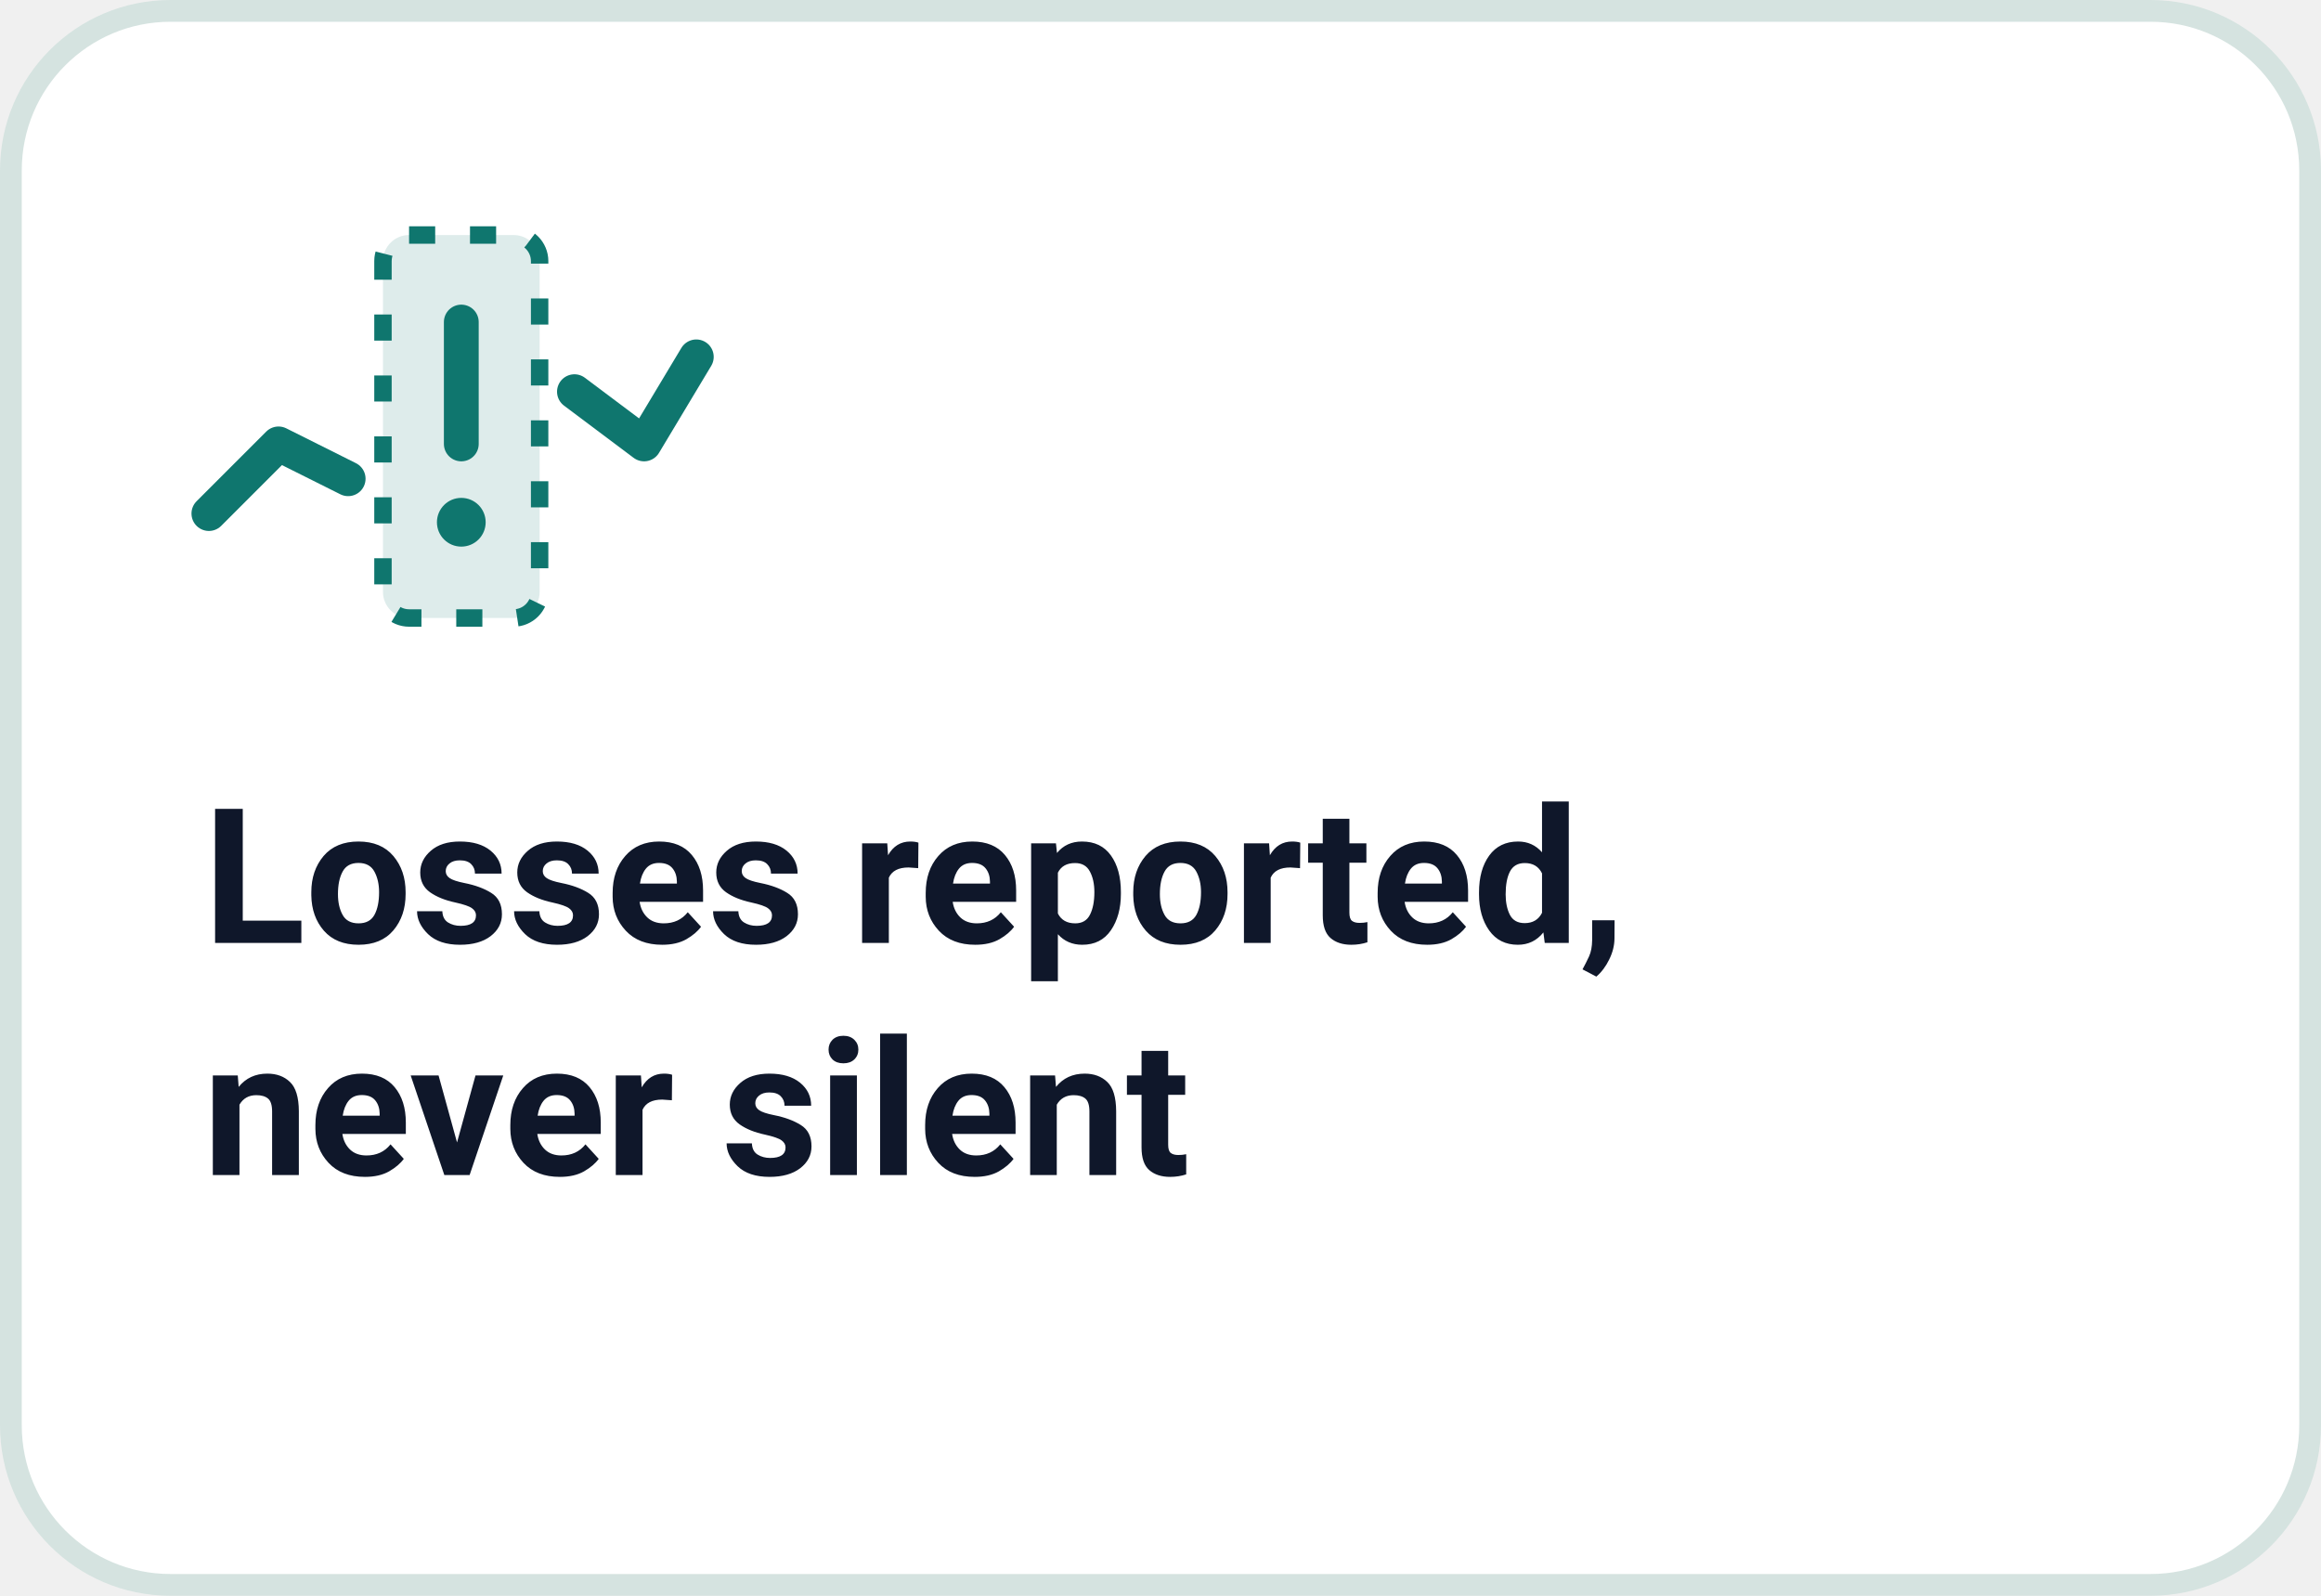
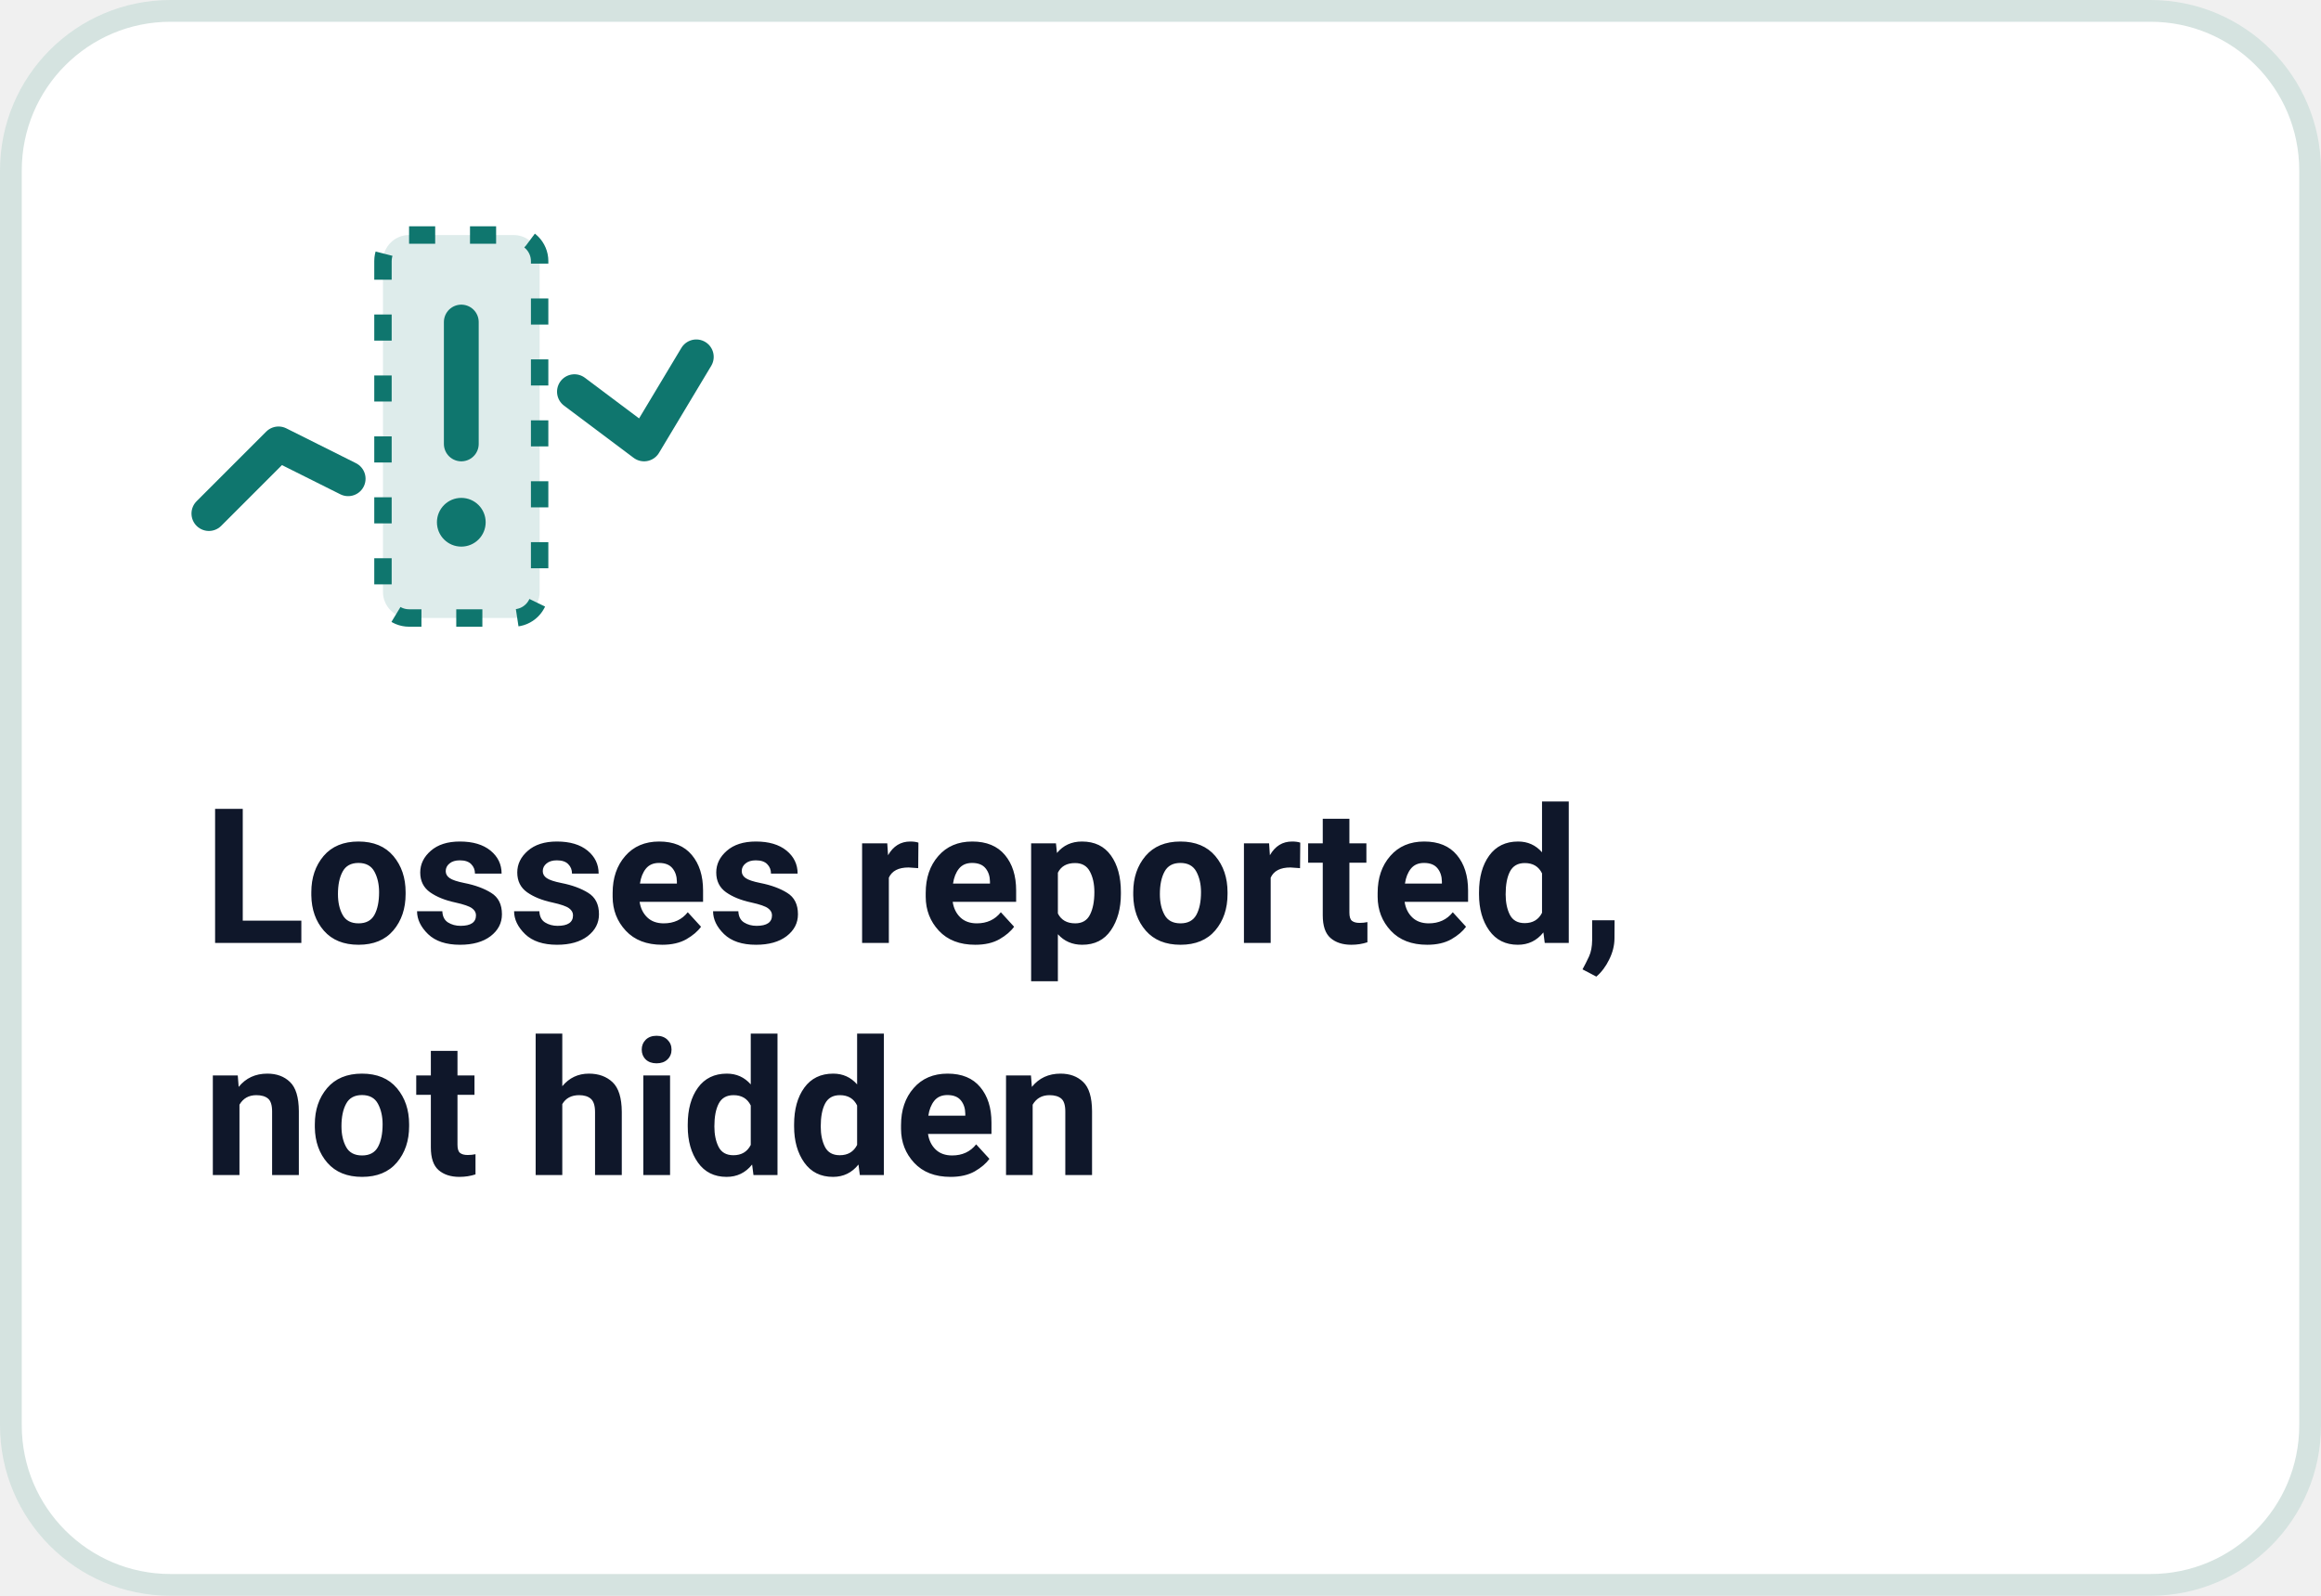
- <svg xmlns="http://www.w3.org/2000/svg" width="320" height="220" viewBox="0 0 320 220" role="img" aria-label="Losses reported, never silent">
+ <svg xmlns="http://www.w3.org/2000/svg" width="320" height="220" viewBox="0 0 320 220" role="img" aria-label="Losses reported, not hidden">
  <rect x="1.5" y="1.5" width="317" height="217" rx="22" fill="#FFFFFF" stroke="#D5E3E0" stroke-width="3" />
  <g transform="translate(24 18) scale(1.2)">
    <rect x="24" y="12" width="18" height="44" rx="3" fill="#0F766E" fill-opacity="0.14" stroke="#0F766E" stroke-width="2" stroke-dasharray="3 4" />
    <g fill="none" stroke="#0F766E" stroke-width="4" stroke-linecap="round" stroke-linejoin="round">
      <path d="M4 44 L12 36 L20 40" />
      <path d="M46 30 L54 36 L60 26" />
      <path d="M33 22 V36" />
    </g>
    <circle cx="33" cy="45" r="2.8" fill="#0F766E" />
  </g>
  <g font-family="ui-sans-serif, system-ui, -apple-system, &quot;Segoe UI&quot;, Roboto, sans-serif" font-size="26" font-weight="600" fill="#0F172A">
    <text x="28" y="130">Losses reported,</text>
-     <text x="28" y="162">never silent</text>
+     <text x="28" y="162">not hidden</text>
  </g>
</svg>
